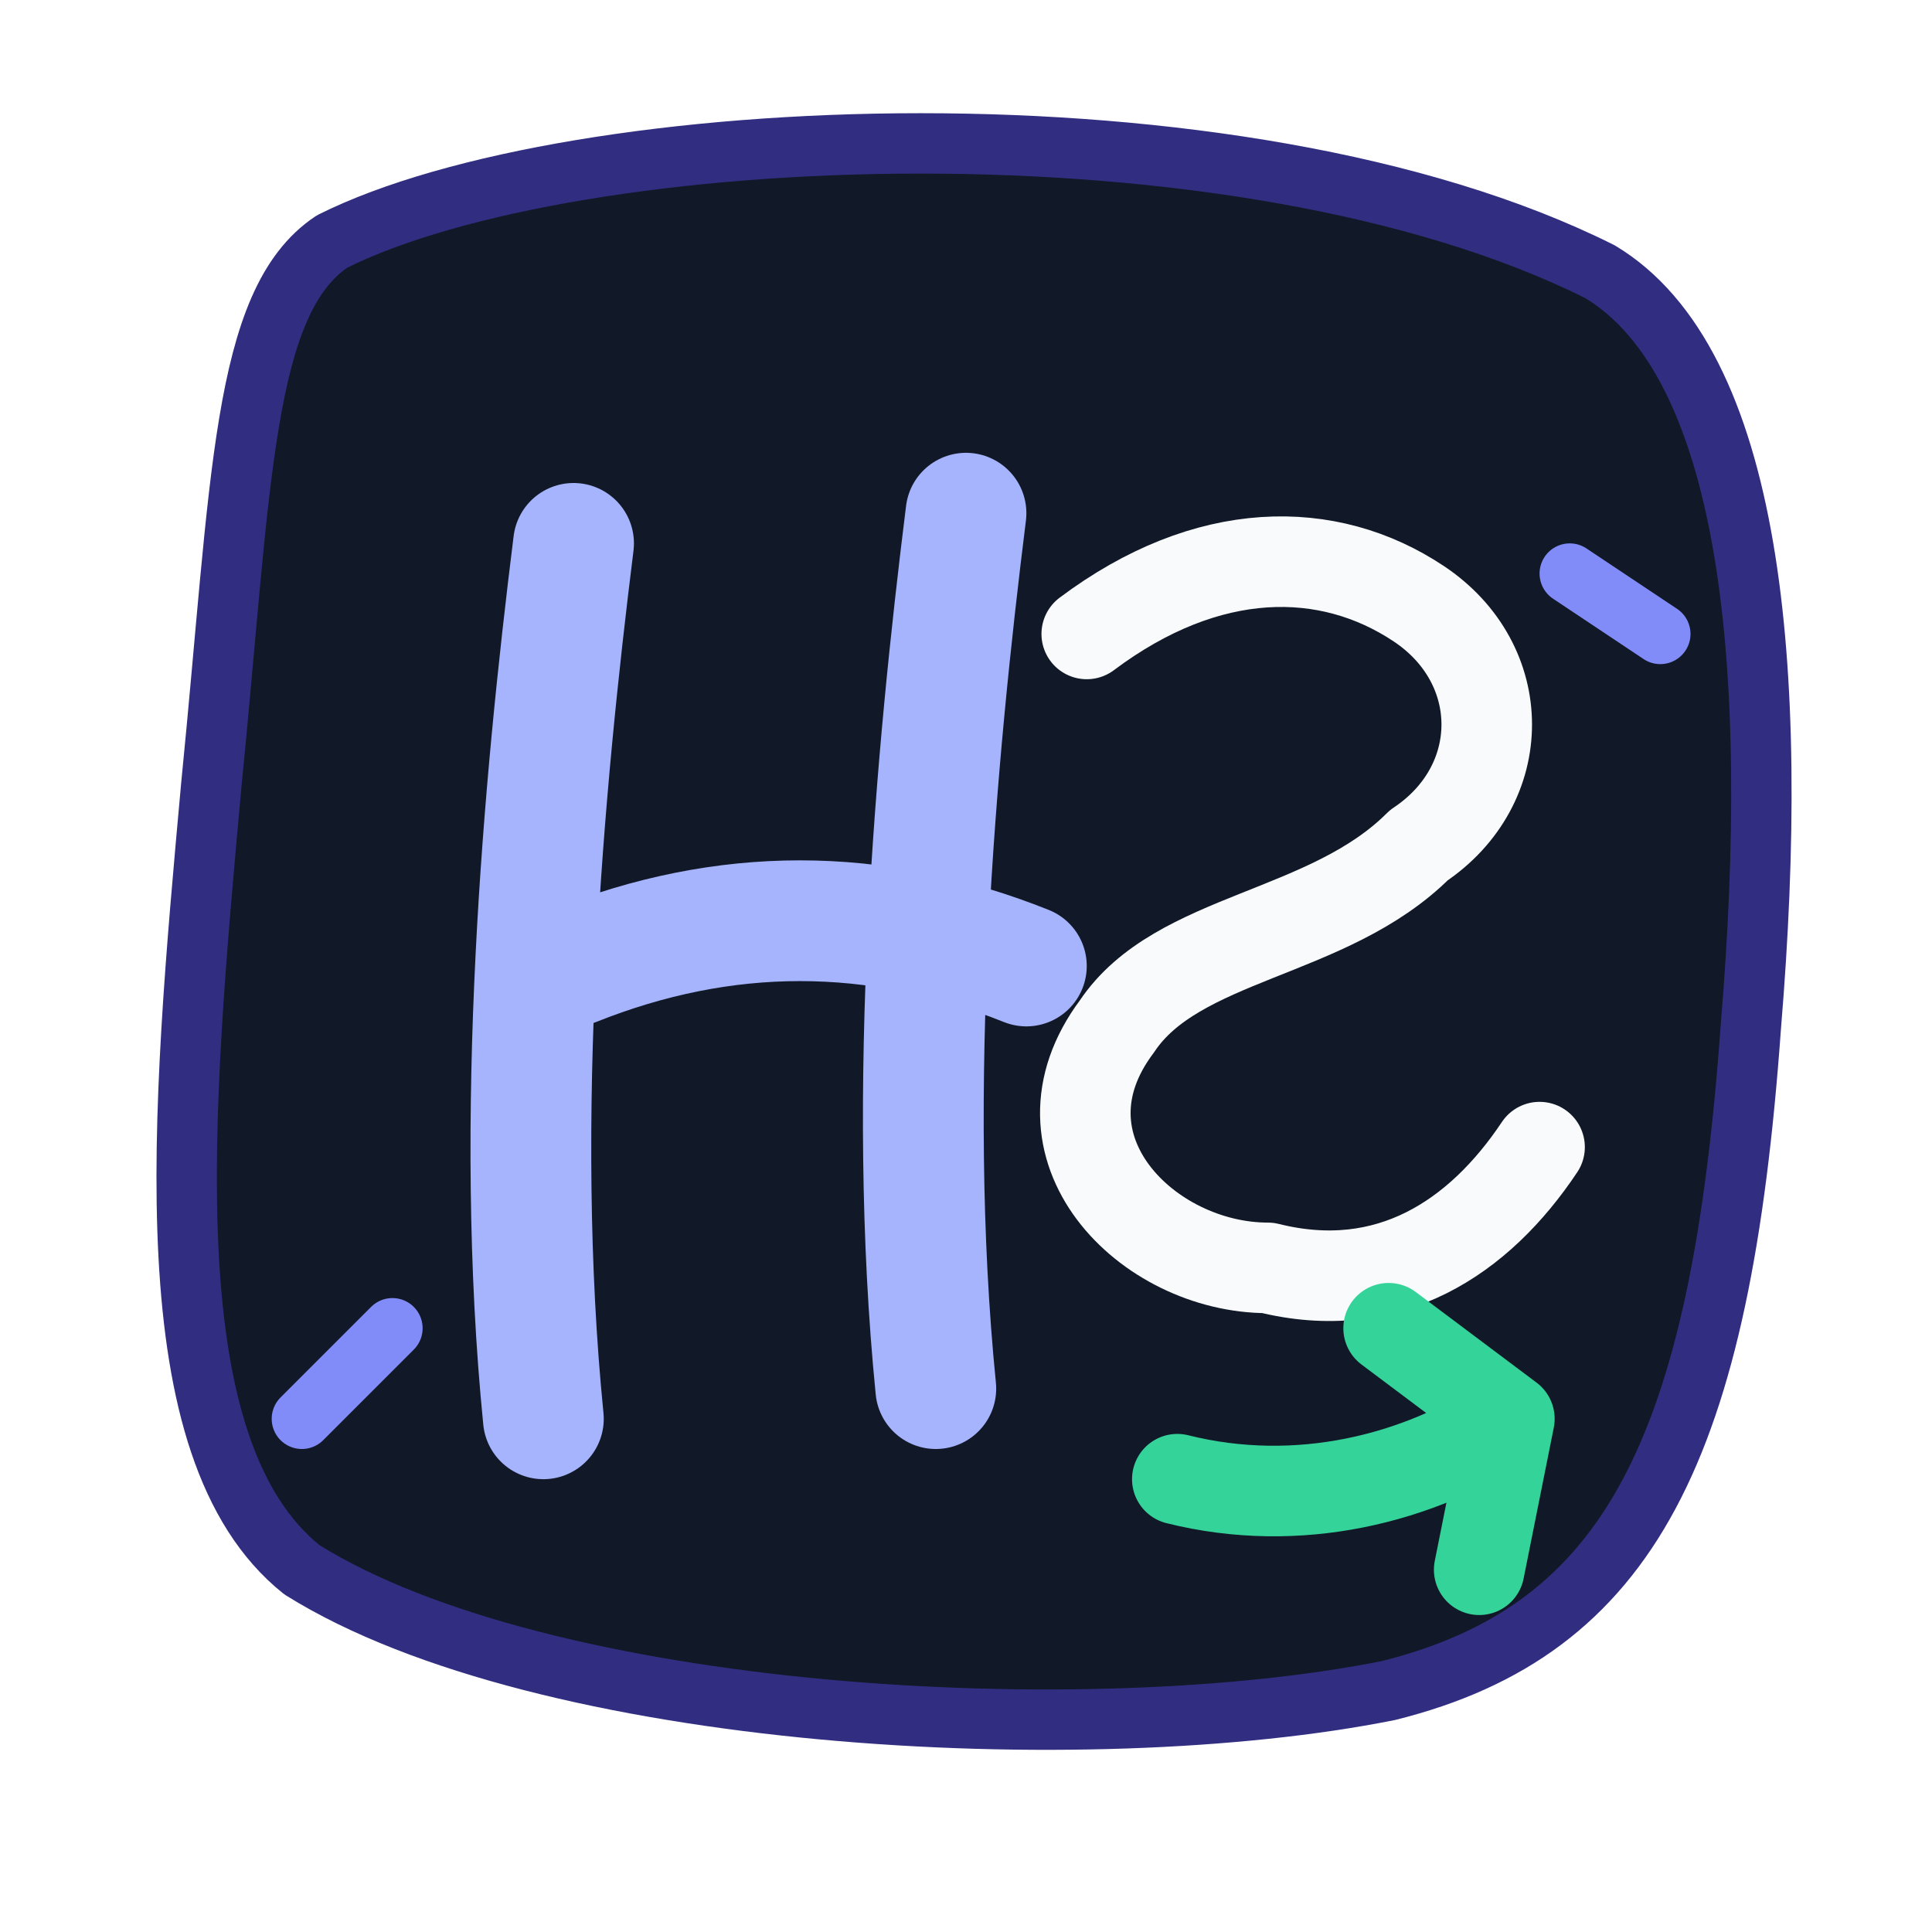
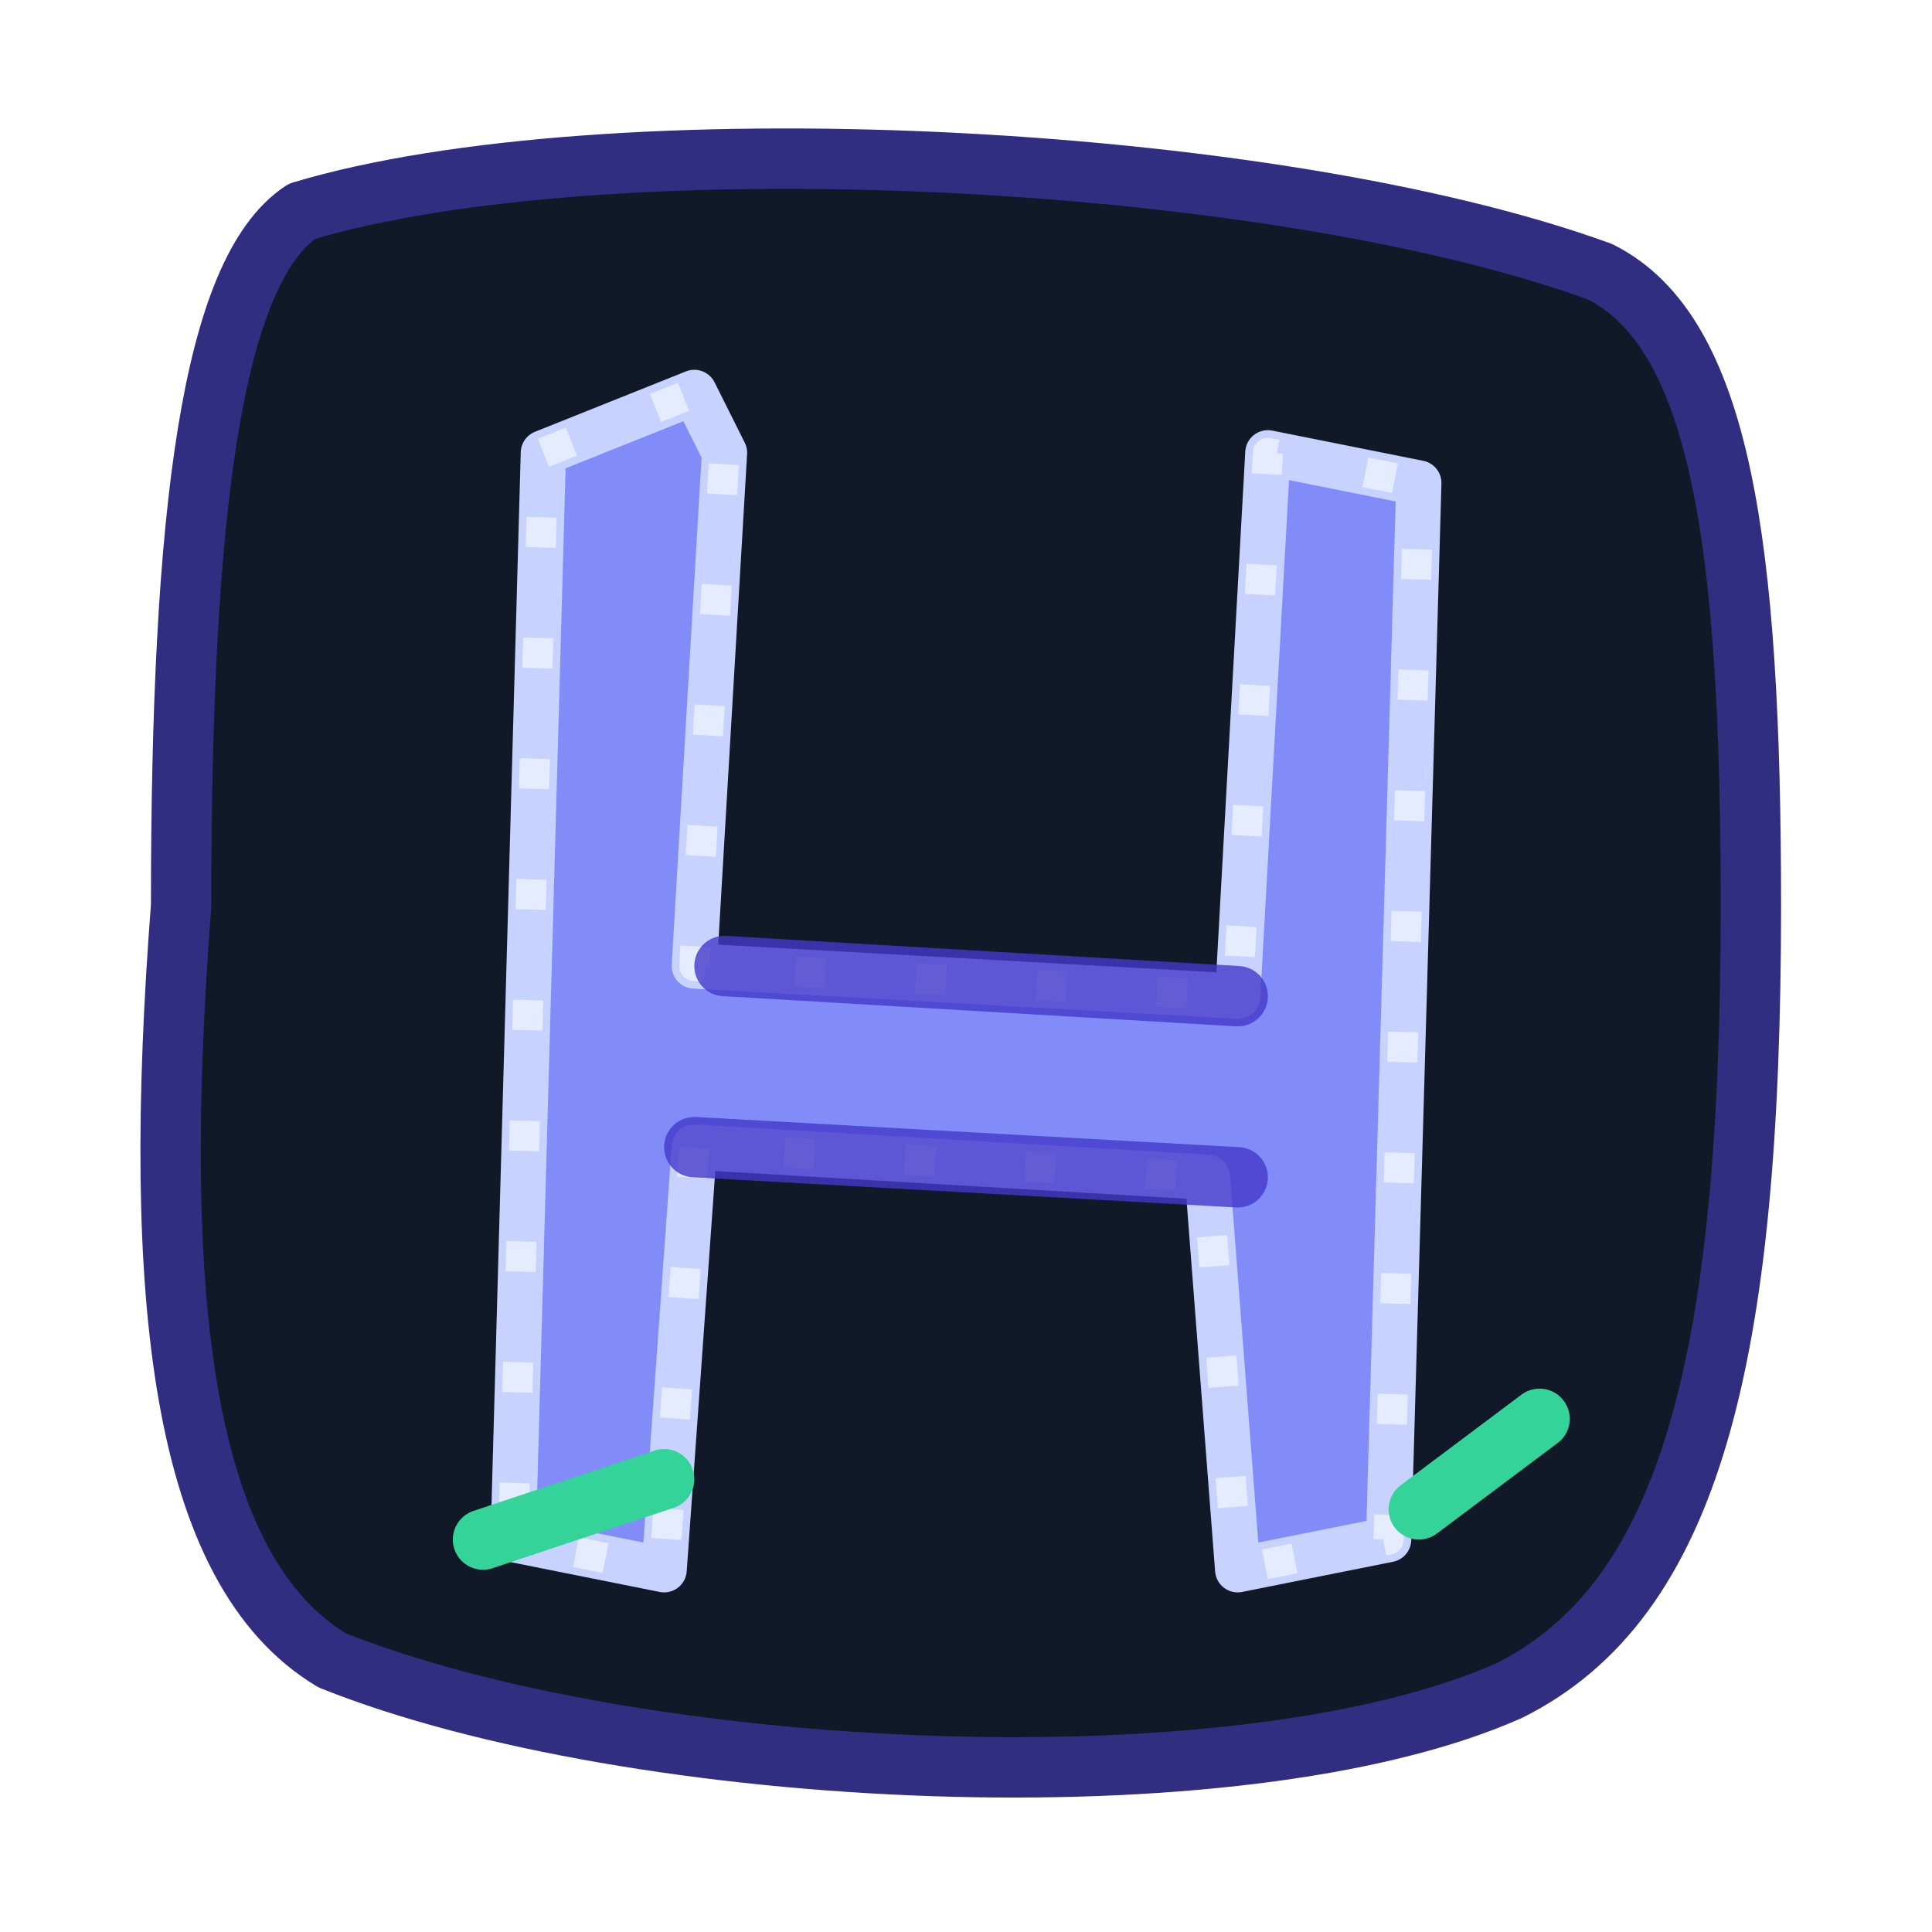
<svg xmlns="http://www.w3.org/2000/svg" viewBox="0 0 64 64" role="img">
-   <path d="M11 8c8-4 30-5 42 1 5 3 6 13 5 25-1 14-4 20-12 22-10 2-28 1-36-4-5-4-4-15-3-26C8 16 8 10 11 8Z" fill="#111827" stroke="#312e81" stroke-width="2" stroke-linejoin="round" />
-   <path d="M19 18c-1 8-2 19-1 29m14-30c-1 8-2 19-1 29m-12-14c5-2 10-2 15 0" fill="none" stroke="#a5b4fc" stroke-width="4" stroke-linecap="round" stroke-linejoin="round" />
-   <path d="M36 21c4-3 8-3 11-1 3 2 3 6 0 8-3 3-8 3-10 6-3 4 1 8 5 8 4 1 7-1 9-4" fill="none" stroke="#f8fafc" stroke-width="3" stroke-linecap="round" stroke-linejoin="round" />
-   <path d="M39 49c4 1 8 0 11-2m-4-3 4 3-1 5" fill="none" stroke="#34d399" stroke-width="3" stroke-linecap="round" stroke-linejoin="round" />
-   <path d="M13 44 10 47m42-28 3 2" fill="none" stroke="#818cf8" stroke-width="2" stroke-linecap="round" />
+   <path d="M10 7c10-3 32-2 43 2 4 2 5 9 5 21 0 15-2 23-8 26-9 4-29 3-39-1-5-3-6-12-5-25C6 17 7 9 10 7Z" fill="#111827" stroke="#312e81" stroke-width="2" stroke-linejoin="round" />
+   <path d="m18 15 5-2 1 2-1 17 18 1 1-18 5 1-1 35-5 1-1-13-17-1-1 14-5-1Z" fill="#818cf8" stroke="#c7d2fe" stroke-width="1.5" stroke-linejoin="round" />
+   <path d="m18 15 5-2 1 2-1 17 18 1 1-18 5 1-1 35-5 1-1-13-17-1-1 14-5-1Z" fill="none" stroke="#eef2ff" stroke-width="1" stroke-linejoin="round" stroke-dasharray="1 3" opacity=".8" />
+   <path d="m24 32 17 1m-18 5 18 1" stroke="#4338ca" stroke-width="2" stroke-linecap="round" opacity=".8" />
+   <path d="m16 51 6-2m25 1 4-3" stroke="#34d399" stroke-width="2" stroke-linecap="round" />
</svg>
